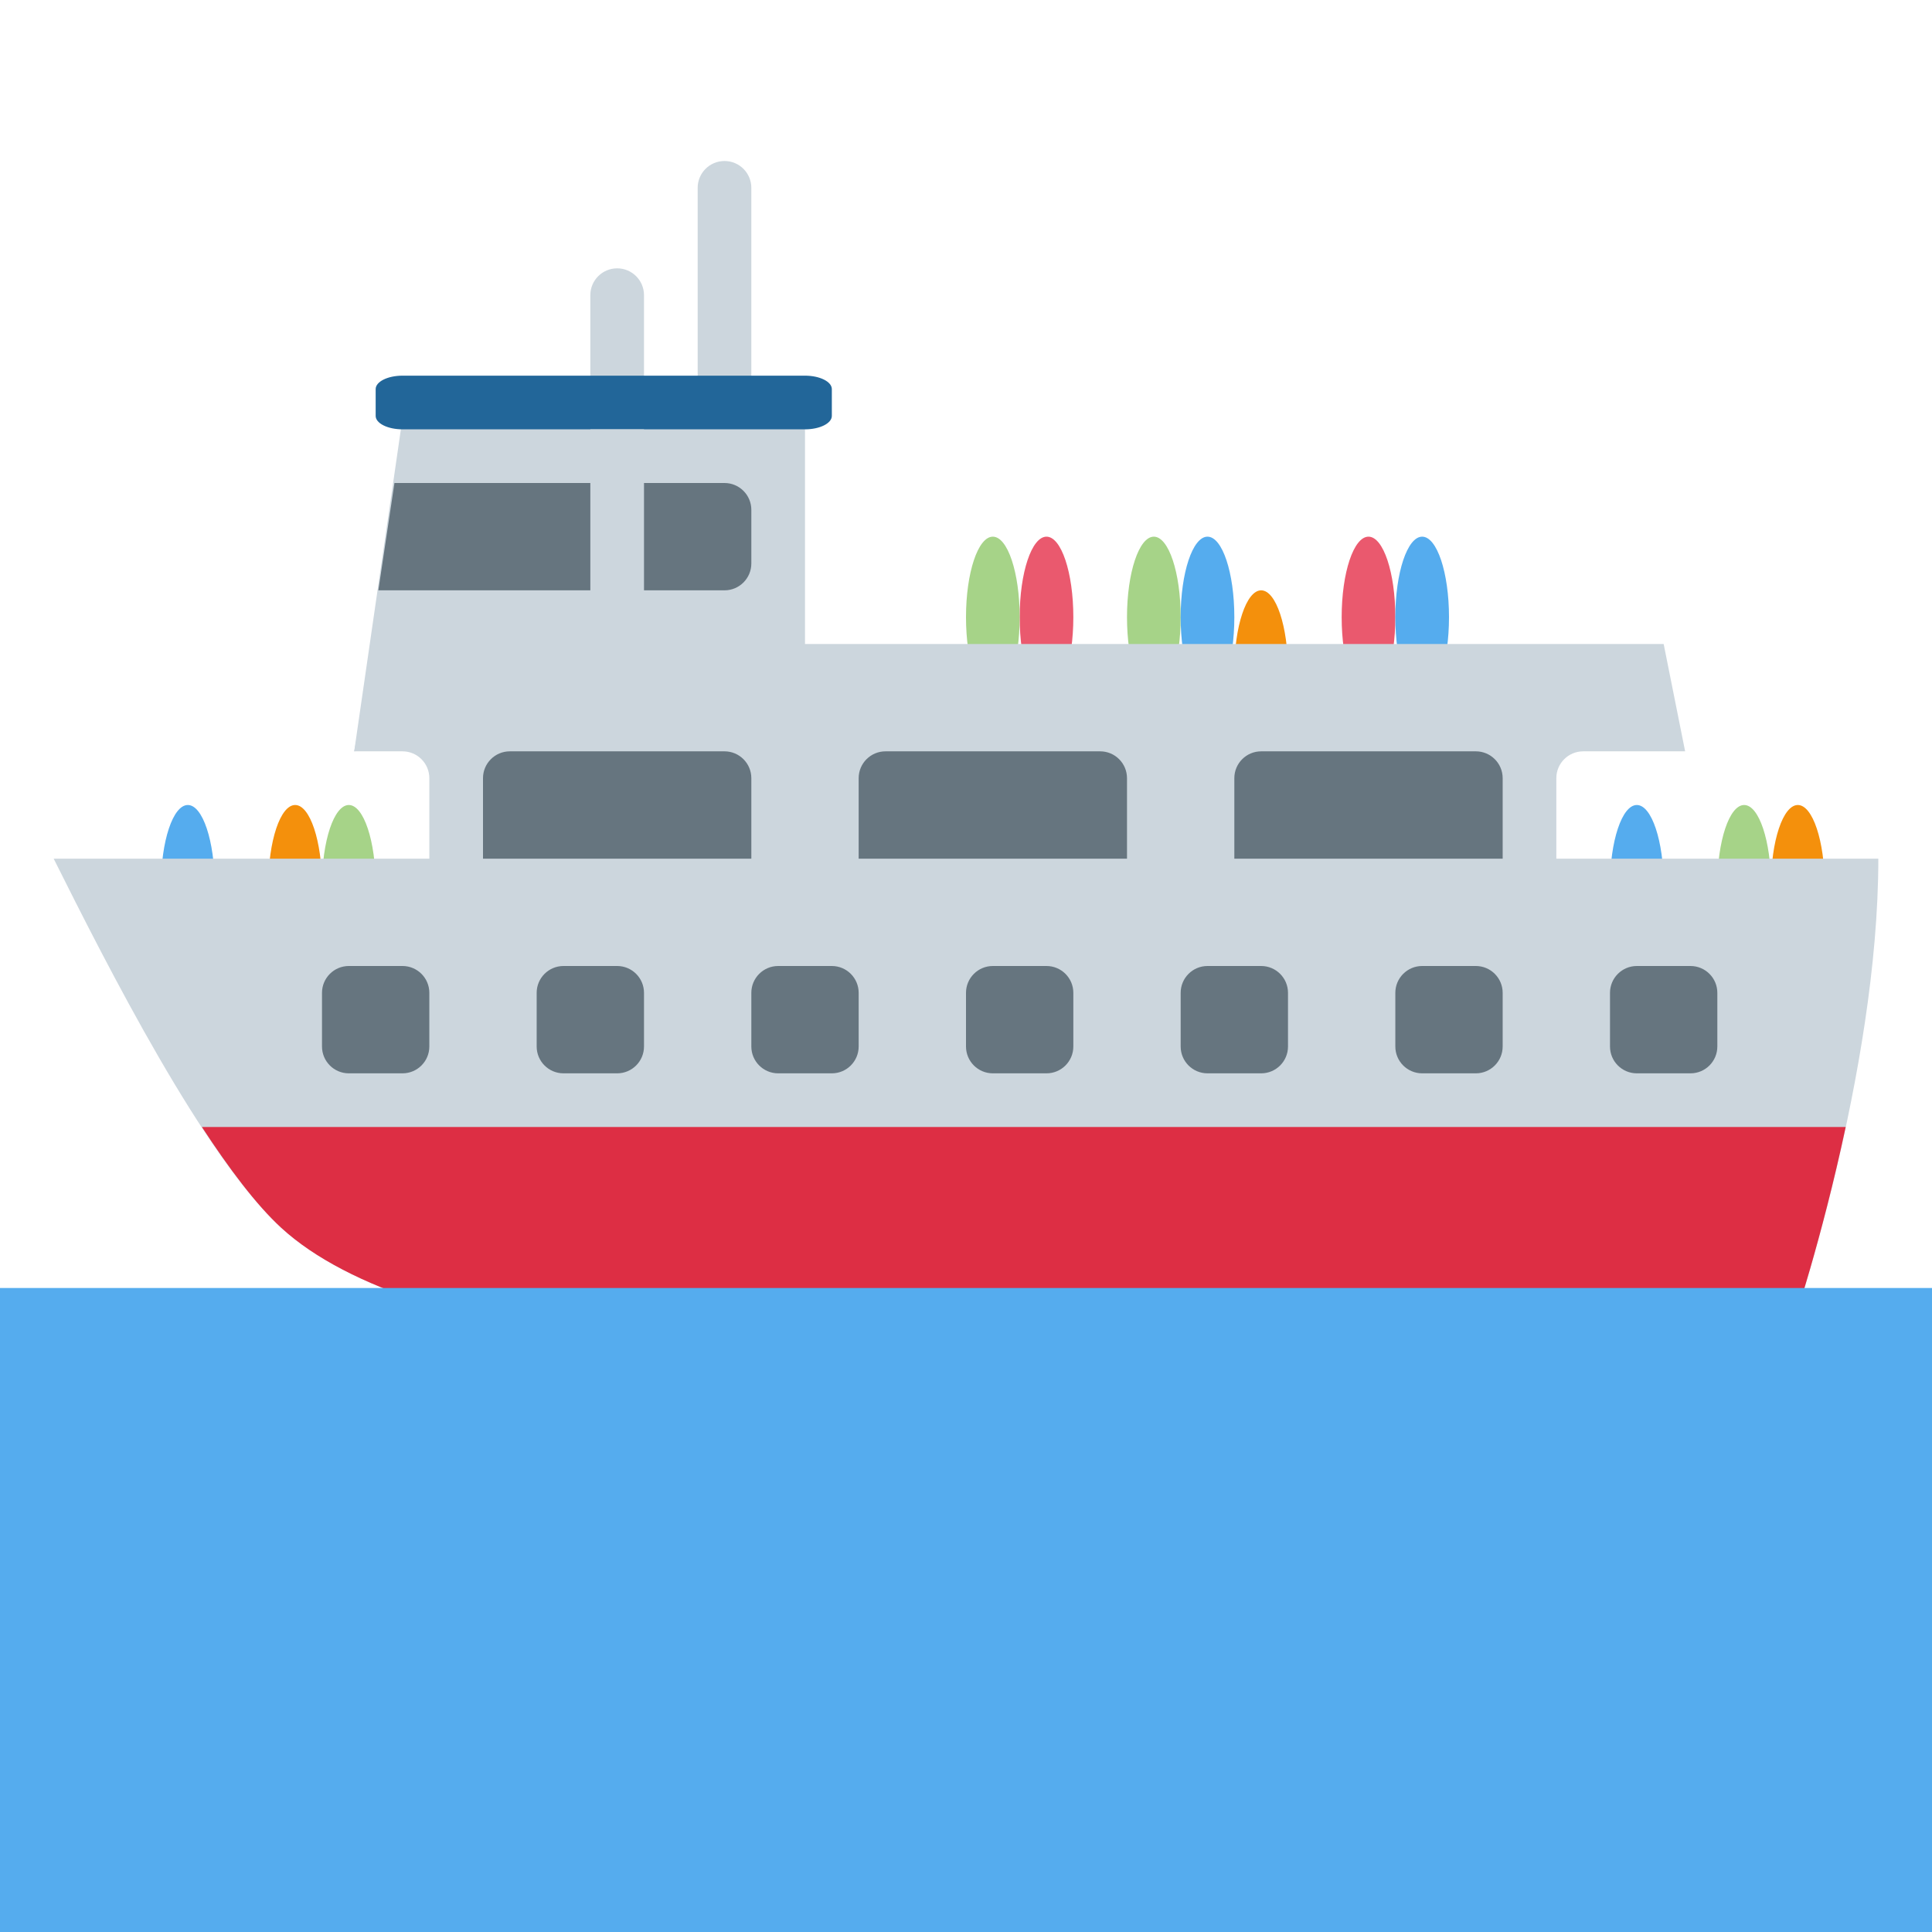
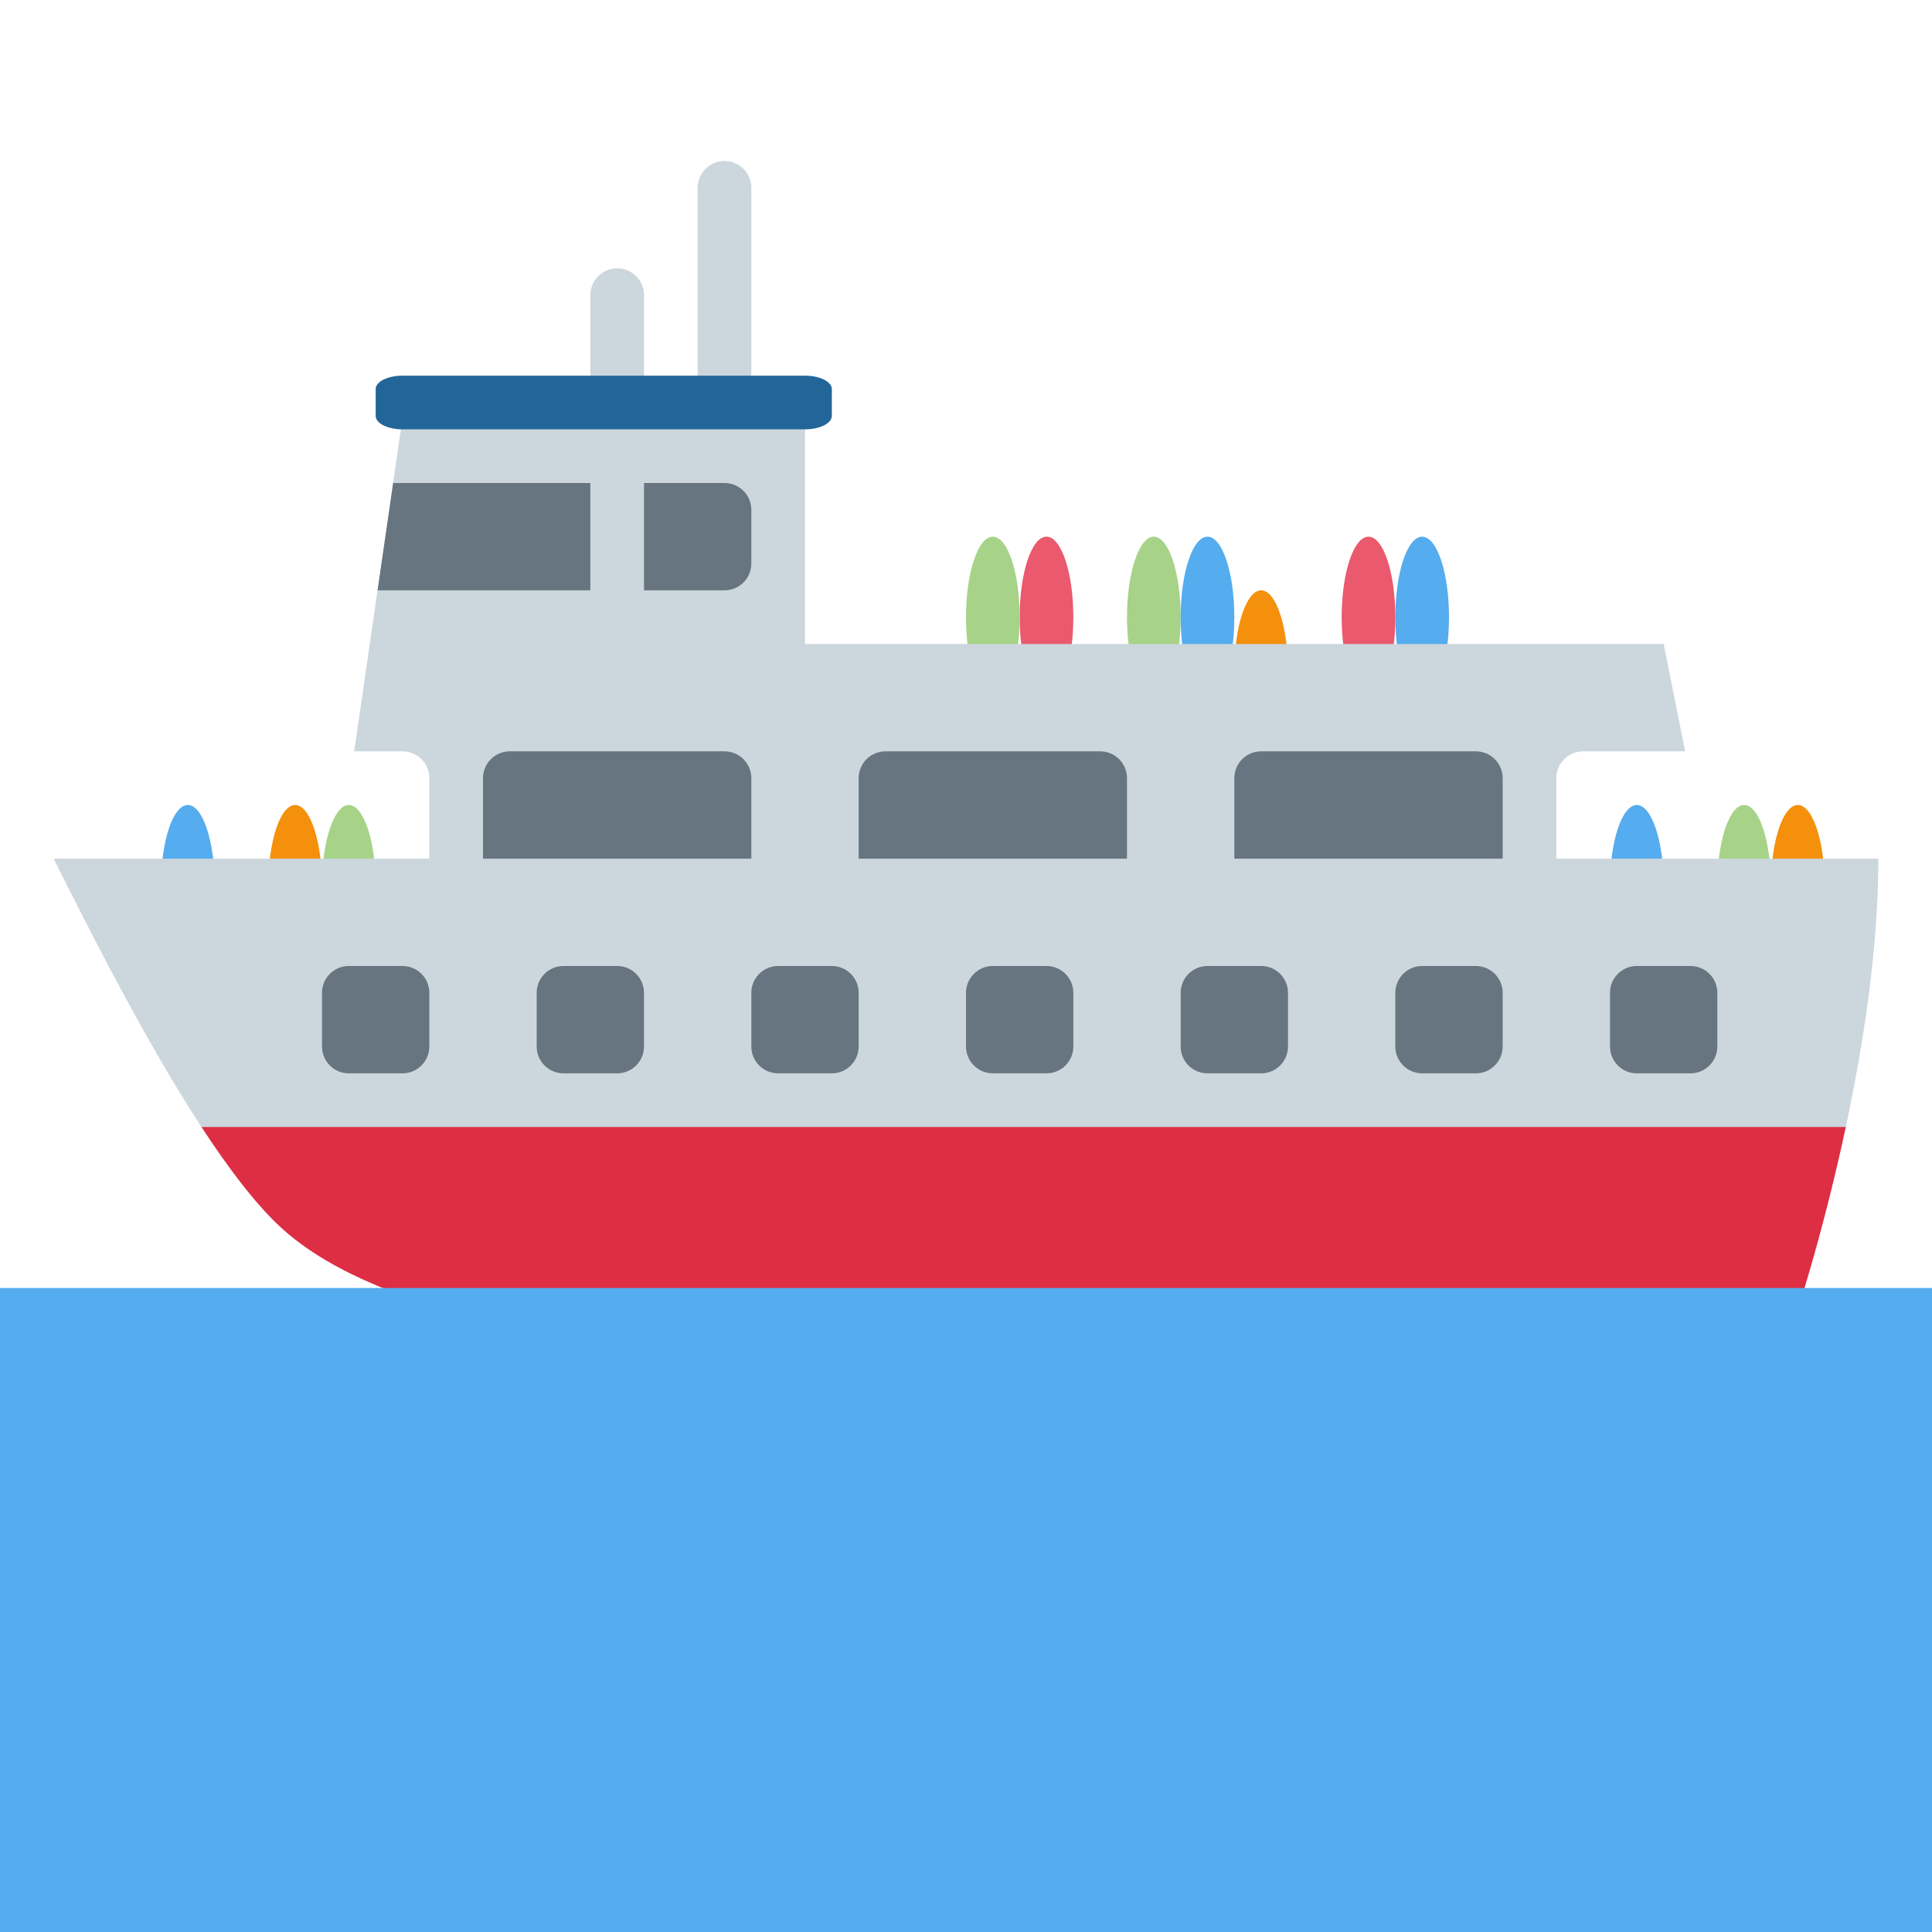
<svg xmlns="http://www.w3.org/2000/svg" viewBox="0 0 36 36">
  <ellipse fill="#EA596E" cx="19.5" cy="11.5" rx=".5" ry="1.5" />
  <ellipse fill="#EA596E" cx="25.5" cy="11.5" rx=".5" ry="1.5" />
  <ellipse fill="#A6D388" cx="21.5" cy="11.5" rx=".5" ry="1.5" />
  <ellipse fill="#A6D388" cx="18.5" cy="11.5" rx=".5" ry="1.5" />
+   <ellipse fill="#A6D388" cx="32.5" cy="16.5" rx=".5" ry="1.5" />
+   <ellipse fill="#A6D388" cx="6.5" cy="16.5" rx=".5" ry="1.5" />
  <ellipse fill="#55ACEE" cx="22.5" cy="11.5" rx=".5" ry="1.5" />
  <ellipse fill="#55ACEE" cx="26.5" cy="11.5" rx=".5" ry="1.5" />
  <ellipse fill="#55ACEE" cx="30.5" cy="16.5" rx=".5" ry="1.5" />
  <ellipse fill="#55ACEE" cx="3.5" cy="16.5" rx=".5" ry="1.5" />
-   <ellipse fill="#A6D388" cx="32.5" cy="16.5" rx=".5" ry="1.5" />
-   <ellipse fill="#A6D388" cx="6.5" cy="16.5" rx=".5" ry="1.5" />
  <ellipse fill="#F4900C" cx="33.5" cy="16.5" rx=".5" ry="1.5" />
  <ellipse fill="#F4900C" cx="5.5" cy="16.5" rx=".5" ry="1.5" />
  <ellipse fill="#F4900C" cx="23.5" cy="12.5" rx=".5" ry="1.5" />
-   <path fill="#CCD6DD" d="M29 16.5v-2c0-.276.224-.5.5-.5h1.9l-.4-2H7l-.4 2h.9c.276 0 .5.224.5.5v2c0 .276-.224.5-.5.5h21c-.276 0 .5-.224.5-.5z" />
-   <path fill="#66757F" d="M14 16.5c0 .276-.224.5-.5.5h-4c-.276 0-.5-.224-.5-.5v-2c0-.276.224-.5.5-.5h4c.276 0 .5.224.5.5v2zm7 0c0 .276-.224.5-.5.5h-4c-.276 0-.5-.224-.5-.5v-2c0-.276.224-.5.5-.5h4c.276 0 .5.224.5.5v2zm7 0c0 .276-.224.5-.5.5h-4c-.276 0-.5-.224-.5-.5v-2c0-.276.224-.5.5-.5h4c.276 0 .5.224.5.5v2z" />
-   <path fill="#CCD6DD" d="M33.402 24.708S35 20 35 16H1c1 2 2.8 5.557 4.24 6.878 5.005 4.592 28.162 1.83 28.162 1.83z" />
-   <path fill="#DD2E44" d="M3.762 21c.504.771 1.01 1.448 1.478 1.878 5.004 4.592 28.162 1.83 28.162 1.83s.538-1.593.99-3.708H3.762z" />
-   <path fill="#66757F" d="M8 19.5c0 .276-.224.5-.5.5h-1c-.276 0-.5-.224-.5-.5v-1c0-.276.224-.5.5-.5h1c.276 0 .5.224.5.5v1zm4 0c0 .276-.224.5-.5.5h-1c-.276 0-.5-.224-.5-.5v-1c0-.276.224-.5.5-.5h1c.276 0 .5.224.5.5v1zm4 0c0 .276-.224.5-.5.5h-1c-.276 0-.5-.224-.5-.5v-1c0-.276.224-.5.5-.5h1c.276 0 .5.224.5.5v1zm4 0c0 .276-.224.5-.5.5h-1c-.276 0-.5-.224-.5-.5v-1c0-.276.224-.5.5-.5h1c.276 0 .5.224.5.5v1zm4 0c0 .276-.224.5-.5.5h-1c-.276 0-.5-.224-.5-.5v-1c0-.276.224-.5.5-.5h1c.276 0 .5.224.5.5v1zm4 0c0 .276-.224.5-.5.5h-1c-.276 0-.5-.224-.5-.5v-1c0-.276.224-.5.5-.5h1c.276 0 .5.224.5.5v1zm4 0c0 .276-.224.5-.5.5h-1c-.276 0-.5-.224-.5-.5v-1c0-.276.224-.5.5-.5h1c.276 0 .5.224.5.5v1z" />
-   <path fill="#CCD6DD" d="M15 13l-8.4 1 .9-6.208H15z" />
-   <path fill="#CCD6DD" d="M14 7.5c0 .276-.224.5-.5.5s-.5-.224-.5-.5v-4c0-.276.224-.5.5-.5s.5.224.5.5v4zm-2 2c0 .276-.224.5-.5.5s-.5-.224-.5-.5v-4c0-.276.224-.5.5-.5s.5.224.5.5v4z" />
-   <path fill="#269" d="M15.5 7.75c0 .138-.224.25-.5.25H7.5c-.276 0-.5-.112-.5-.25v-.5c0-.138.224-.25.5-.25H15c.276 0 .5.112.5.25v.5z" />
-   <path fill="#66757F" d="M13.5 9H7.35l-.3 2h6.45c.276 0 .5-.224.5-.5v-1c0-.276-.224-.5-.5-.5z" />
-   <path fill="#CCD6DD" d="M11 8h1v4h-1z" />
-   <path fill="#55ACEE" d="M0 24h36v12H0z" />
+   <g fill="#ccd6dd">
+     <path d="M 13,3.5 a 0.5,0.5 0 01 1,0 v5 a 0.5,0.5 0 01 -1,0 v-5 Z" />
+     <path d="M 11,5.5 a 0.5,0.5 0 01 1,0 v4 a 0.5,0.5 0 01 -1,0 v-4 Z" />
+     <path d="M 15,13 l -8.4,1 l 0.435,-3 l 0.965,-1 l -0.675,-1 l 0.175,-1.208 v-0.292 h7.5 v5.5 Z" />
+     <path d="M 29,16.5 c 0,0.276 -0.776,0.5 -0.5,0.5 h-21 a 0.5,0.5 0 00 0.5,-0.5 v-2 a 0.5,0.5 0 00 -0.5,-0.5 h-0.9 l 0.4,-2 h24 l 0.4,2 h-1.9 a 0.5,0.5 0 00 -0.5,0.5 v2 Z" />
+   </g>
+   <g fill="#66757F">
+     <path d="M 13.5,9 a 0.5,0.5 0 01 0.5,0.5 v1 a 0.5,0.5 0 01 -0.5,0.5 h-1.5 v-2 h1.5 Z" />
+     <path d="M 7.035,11 l 0.29,-2 h3.675 v2 h-3.965 Z" />
+     <path d="M 9,14.5 a 0.5,0.5 0 01 0.5,-0.5 h4 a 0.5,0.5 0 01 0.5,0.5 v2 a 0.5,0.5 0 01 -0.5,0.5 h-4 a 0.5,0.5 0 01 -0.5,-0.5 v-2 Z" />
+     <path d="M 16,14.5 a 0.5,0.5 0 01 0.5,-0.5 h4 a 0.5,0.5 0 01 0.5,0.5 v2 a 0.5,0.5 0 01 -0.5,0.5 h-4 a 0.5,0.5 0 01 -0.5,-0.5 v-2 Z" />
+     <path d="M 23,14.5 a 0.5,0.5 0 01 0.5,-0.5 h4 a 0.5,0.5 0 01 0.5,0.5 v2 a 0.5,0.5 0 01 -0.5,0.5 h-4 a 0.5,0.5 0 01 -0.5,-0.5 v-2 Z" />
+   </g>
+   <path fill="#226699" d="M 7,7.25 a 0.5,0.25 0 01 0.5,-0.25 h7.5 a 0.5,0.25 0 01 0.5,0.25 v0.5 a 0.5,0.25 0 01 -0.5,0.25 h-7.5 a 0.5,0.25 0 01 -0.5,-0.25 v-0.5 Z" />
+   <path d="M 5.24,22.878 c -0.47,-0.431 -0.979,-1.102 -1.486,-1.878 l 1.246,-2 h28 l 1.394,2 c -0.452,2.118 -0.992,3.708 -0.992,3.708 s -23.158,2.762 -28.162,-1.83 Z" fill="#dd2e44" />
+   <path d="M 1,16 c 0.673,1.347 1.709,3.399 2.754,5 h30.64 c 0.326,-1.526 0.606,-3.325 0.606,-5 h-34 Z" fill="#ccd6dd" />
+   <g fill="#66757F">
+     <path d="M 6,18.5 a 0.5,0.5 0 01 0.5,-0.5 h1 a 0.5,0.5 0 01 0.5,0.5 v1 a 0.5,0.5 0 01 -0.5,0.5 h-1 a 0.5,0.5 0 01 -0.5,-0.5 v-1 Z" />
+     <path d="M 10,18.5 a 0.5,0.5 0 01 0.5,-0.5 h1 a 0.5,0.5 0 01 0.5,0.5 v1 a 0.5,0.5 0 01 -0.5,0.5 h-1 a 0.5,0.5 0 01 -0.5,-0.5 v-1 Z" />
+     <path d="M 14,18.5 a 0.5,0.5 0 01 0.5,-0.5 h1 a 0.5,0.5 0 01 0.5,0.5 v1 a 0.5,0.5 0 01 -0.5,0.5 h-1 a 0.5,0.5 0 01 -0.5,-0.5 v-1 Z" />
+     <path d="M 18,18.5 a 0.5,0.5 0 01 0.5,-0.5 h1 a 0.5,0.5 0 01 0.5,0.5 v1 a 0.5,0.5 0 01 -0.5,0.5 h-1 a 0.5,0.5 0 01 -0.5,-0.5 v-1 Z" />
+     <path d="M 22,18.5 a 0.5,0.5 0 01 0.5,-0.5 h1 a 0.5,0.5 0 01 0.5,0.5 v1 a 0.5,0.5 0 01 -0.5,0.5 h-1 a 0.5,0.5 0 01 -0.5,-0.5 v-1 Z" />
+     <path d="M 26,18.5 a 0.5,0.5 0 01 0.5,-0.5 h1 a 0.5,0.5 0 01 0.5,0.5 v1 a 0.5,0.5 0 01 -0.5,0.5 h-1 a 0.5,0.5 0 01 -0.5,-0.5 v-1 Z" />
+     <path d="M 30,18.5 a 0.5,0.5 0 01 0.5,-0.5 h1 a 0.5,0.5 0 01 0.5,0.5 v1 a 0.5,0.5 0 01 -0.5,0.5 h-1 a 0.5,0.5 0 01 -0.5,-0.5 v-1 Z" />
+   </g>
+   <path d="M 0,24 h36 v12 h-36 v-12 Z" fill="#55ACEE" />
</svg>
